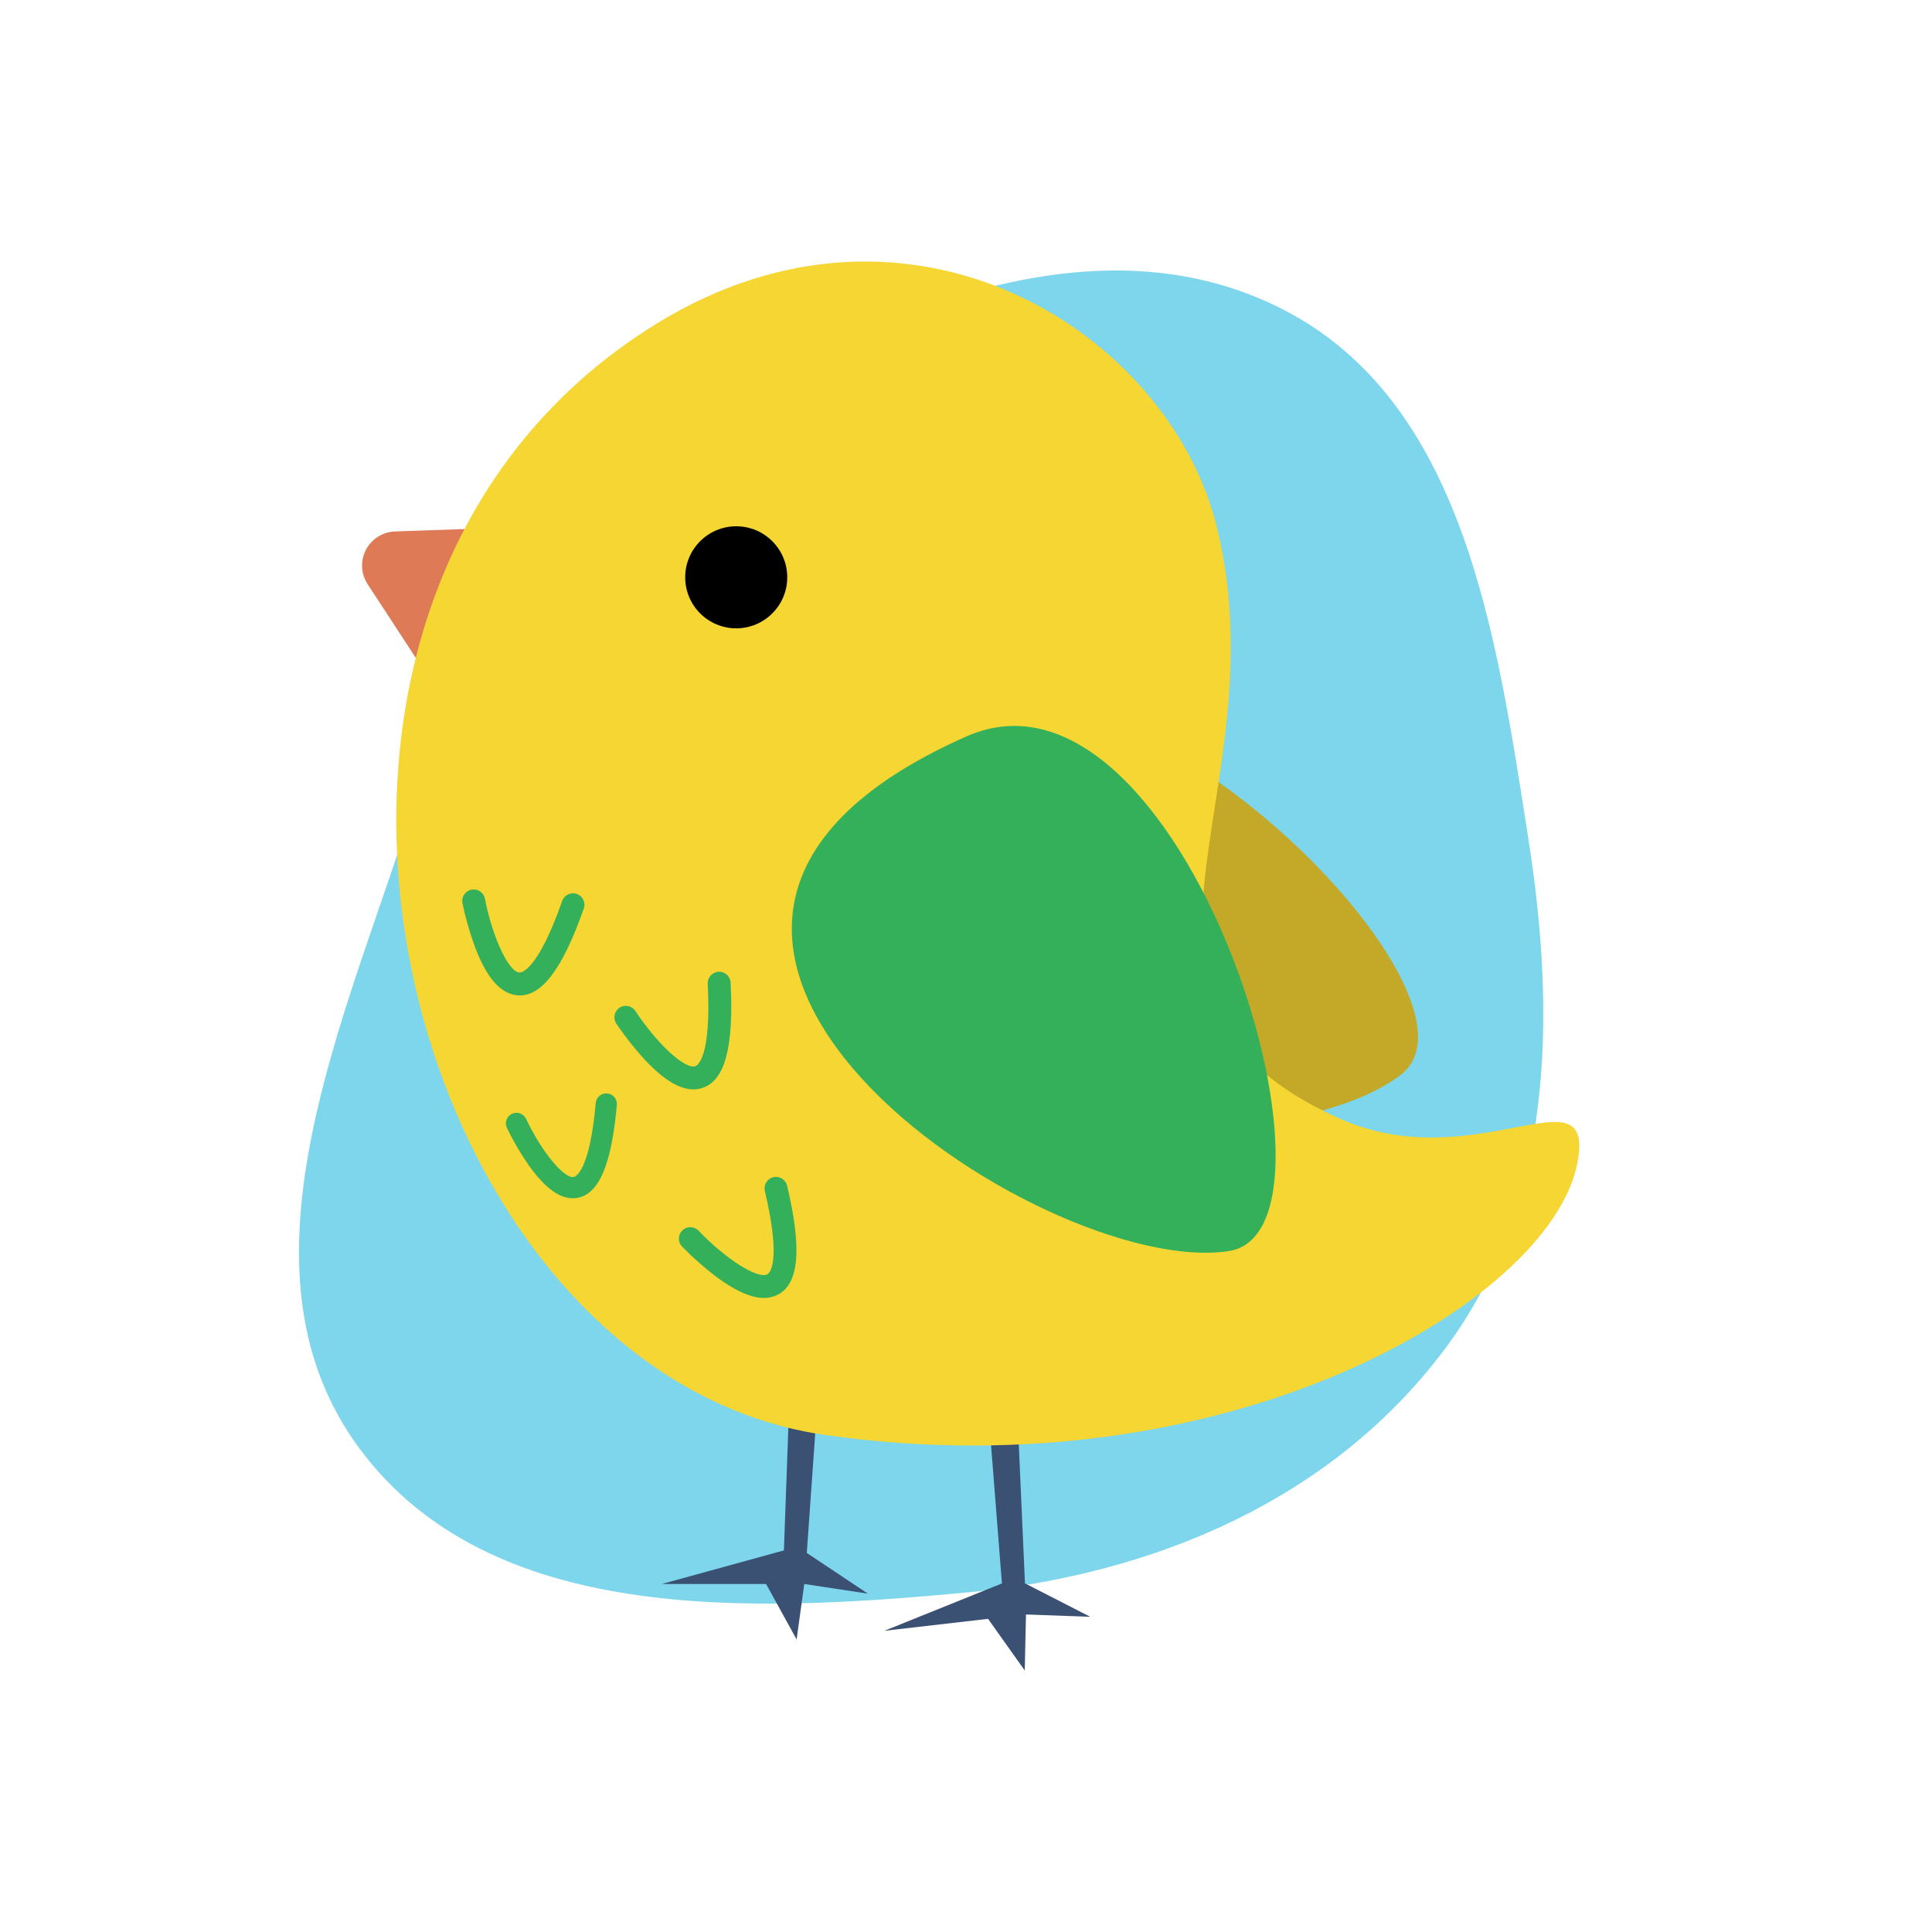
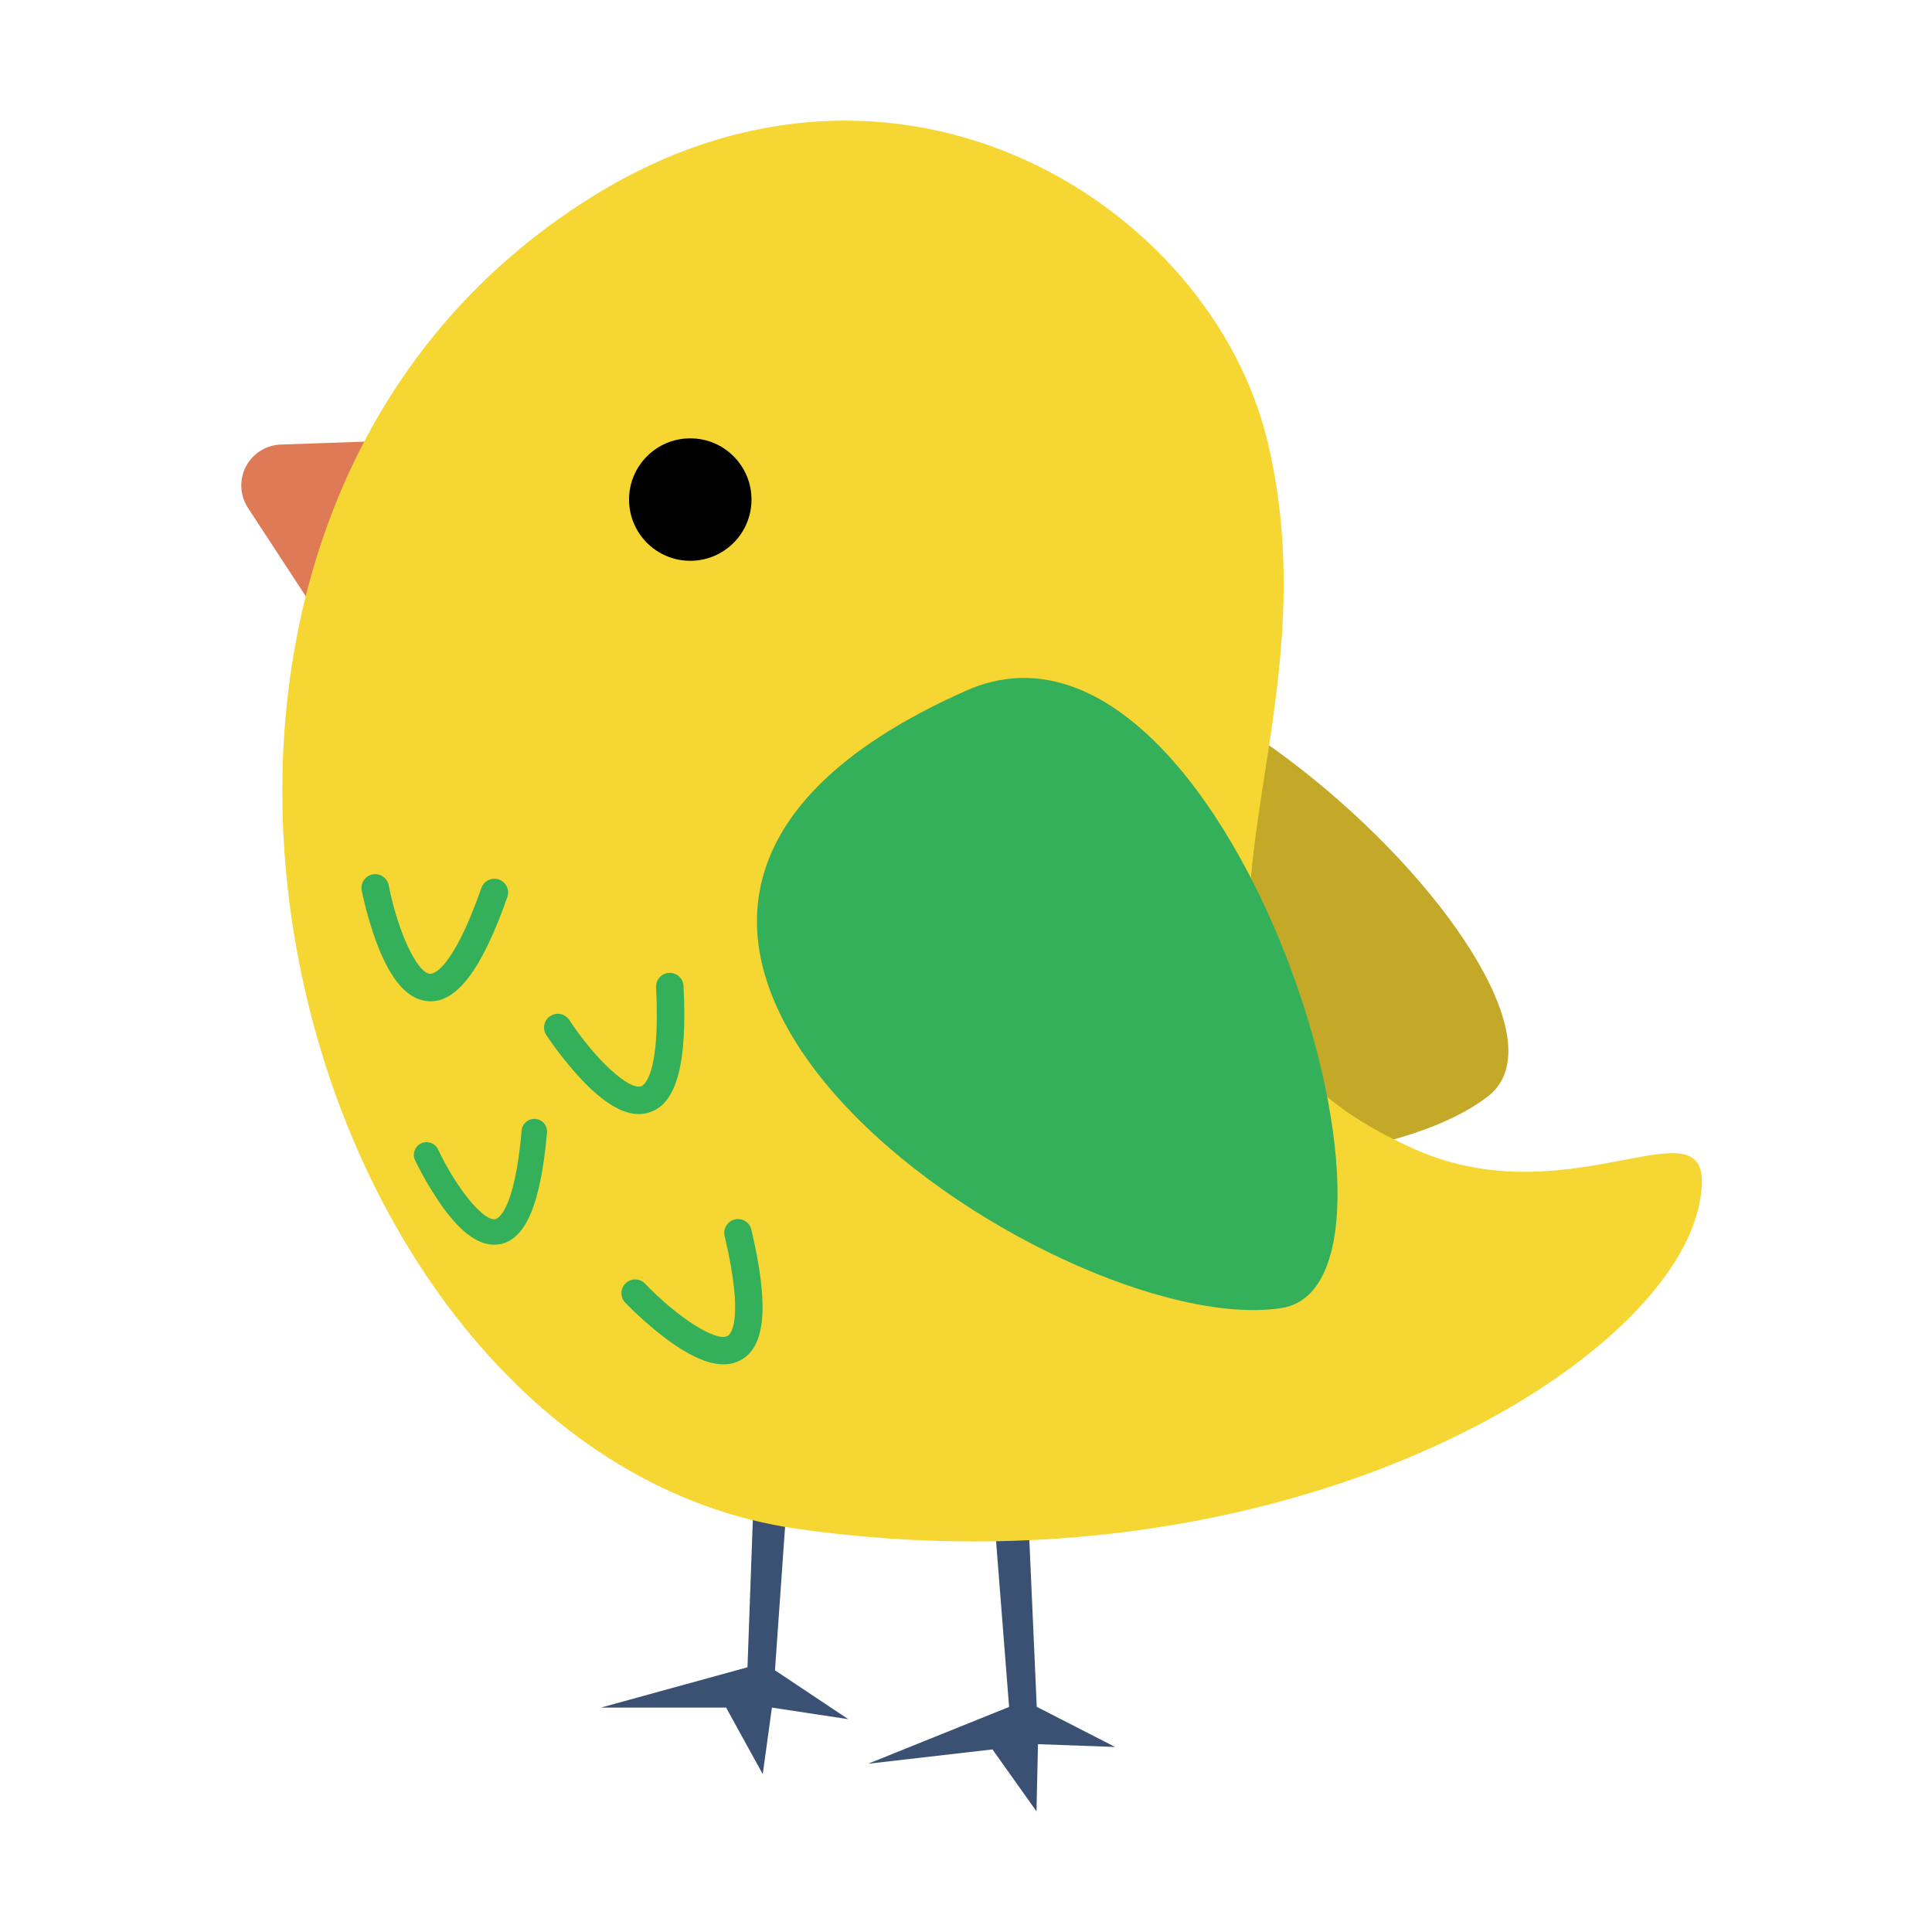
- <svg xmlns="http://www.w3.org/2000/svg" width="200" height="200" viewBox="-102.4 -102.4 1228.80 1228.80">
+ <svg xmlns="http://www.w3.org/2000/svg" width="200" height="200" viewBox="0 0 1024 1024">
  <g fill="none" fill-rule="evenodd">
-     <path transform="translate(-102.4, -102.4), scale(38.4)" d="M16,26.378C19.112,26.089,22.073,24.838,23.94,22.332C25.735,19.922,25.777,16.843,25.312,13.875C24.787,10.529,24.256,6.658,21.24,5.12C18.182,3.561,14.557,5.126,11.615,6.894C9.045,8.438,7.615,11.025,6.675,13.872C5.558,17.254,3.834,21.148,5.963,24.004C8.125,26.904,12.399,26.713,16,26.378" fill="#7ed6ec" stroke-width="0" />
    <path d="M484.32 375.24C575.25 255.5 857.87 527.6 788.67 581.07c-94.76 73.21-491.01 39.99-304.35-205.83z" fill="#C4A828" />
    <path d="M401.03 749.89l-4.85 133.8-77.69 21.37h66.36l19.42 35.27 4.86-35.27 40.46 6.14-38.84-25.89 8.09-114.91-17.81-20.51zM524.36 771.23l10.48 133.48-74.73 30.11 65.92-7.59 23.33 32.82 0.79-35.6 40.89 1.48-41.54-21.28-5.11-115.08-20.03-18.34z" fill="#3B5174" />
    <path d="M224.73 264.77l-24 50.19a21.7 21.7 0 0 1-37.73 2.5l-31.57-48.27a21.7 21.7 0 0 1 17.41-33.57l55.61-1.92a21.7 21.7 0 0 1 20.28 31.07z" fill="#DE7B56" />
    <path d="M900.53 638.76c-18.3 86.91-221.86 208.13-478 171.54C150.46 771.44 26 281.88 315 103.56c161.25-99.49 326.71 5 356.8 130.37C713 405.47 583.15 534.58 749.57 609c86.91 38.91 164.43-34.33 150.96 29.76z" fill="#F5D632" />
    <path d="M365.86 264.78m-32.45 0a32.45 32.45 0 1 0 64.9 0 32.45 32.45 0 1 0-64.9 0Z" fill="#000" />
    <path d="M512.24 366c137.48-60.86 253.34 314 166.92 327.31C560.81 711.56 230 490.92 512.24 366z" fill="#35B05A" />
    <path d="M223.3 530c-9.34-2.6-17.2-12.8-23.94-31a195 195 0 0 1-7.64-27 7.28 7.28 0 0 1 14.3-2.79c4.79 24.5 15 46.44 21.91 46.93 1.12 0.08 11.43-0.5 27.23-45.51a7.28 7.28 0 1 1 13.74 4.82c-13.61 38.77-27 56.31-42 55.22a18.18 18.18 0 0 1-3.6-0.67z" fill="#35B05A" />
    <path d="M340.8 590.36c-9.63 1.14-20.77-5.32-33.92-19.63a195 195 0 0 1-17.32-22.11 7.28 7.28 0 0 1 12.17-8c13.73 20.85 31.53 37.27 38.07 35.12 1.07-0.35 10.38-4.8 7.93-52.44a7.28 7.28 0 1 1 14.55-0.75c2.11 41-3.59 62.33-17.95 67a18.18 18.18 0 0 1-3.53 0.81z" fill="#35B05A" />
    <path d="M261.5 659.71c-9-0.19-18.35-7.55-28.56-22.35a180.41 180.41 0 0 1-13-22.49 6.74 6.74 0 0 1 12.18-5.77c9.9 20.88 24.1 38.21 30.37 37.08 1-0.18 10.13-3.07 14-47a6.74 6.74 0 1 1 13.43 1.18c-3.34 37.87-11.31 56.66-25.07 59.12a16.82 16.82 0 0 1-3.35 0.23z" fill="#35B05A" />
    <path d="M389.28 722.29c-9.26 2.85-21.38-1.51-36.89-13.22a195 195 0 0 1-21-18.64 7.28 7.28 0 0 1 10.53-10.06c17.25 18.05 37.7 31 43.75 27.71 1-0.54 9.35-6.59-1.61-53a7.28 7.28 0 1 1 14.17-3.35c9.44 40 7.65 62-5.63 69.16a18.18 18.18 0 0 1-3.32 1.4z" fill="#35B05A" />
  </g>
</svg>
